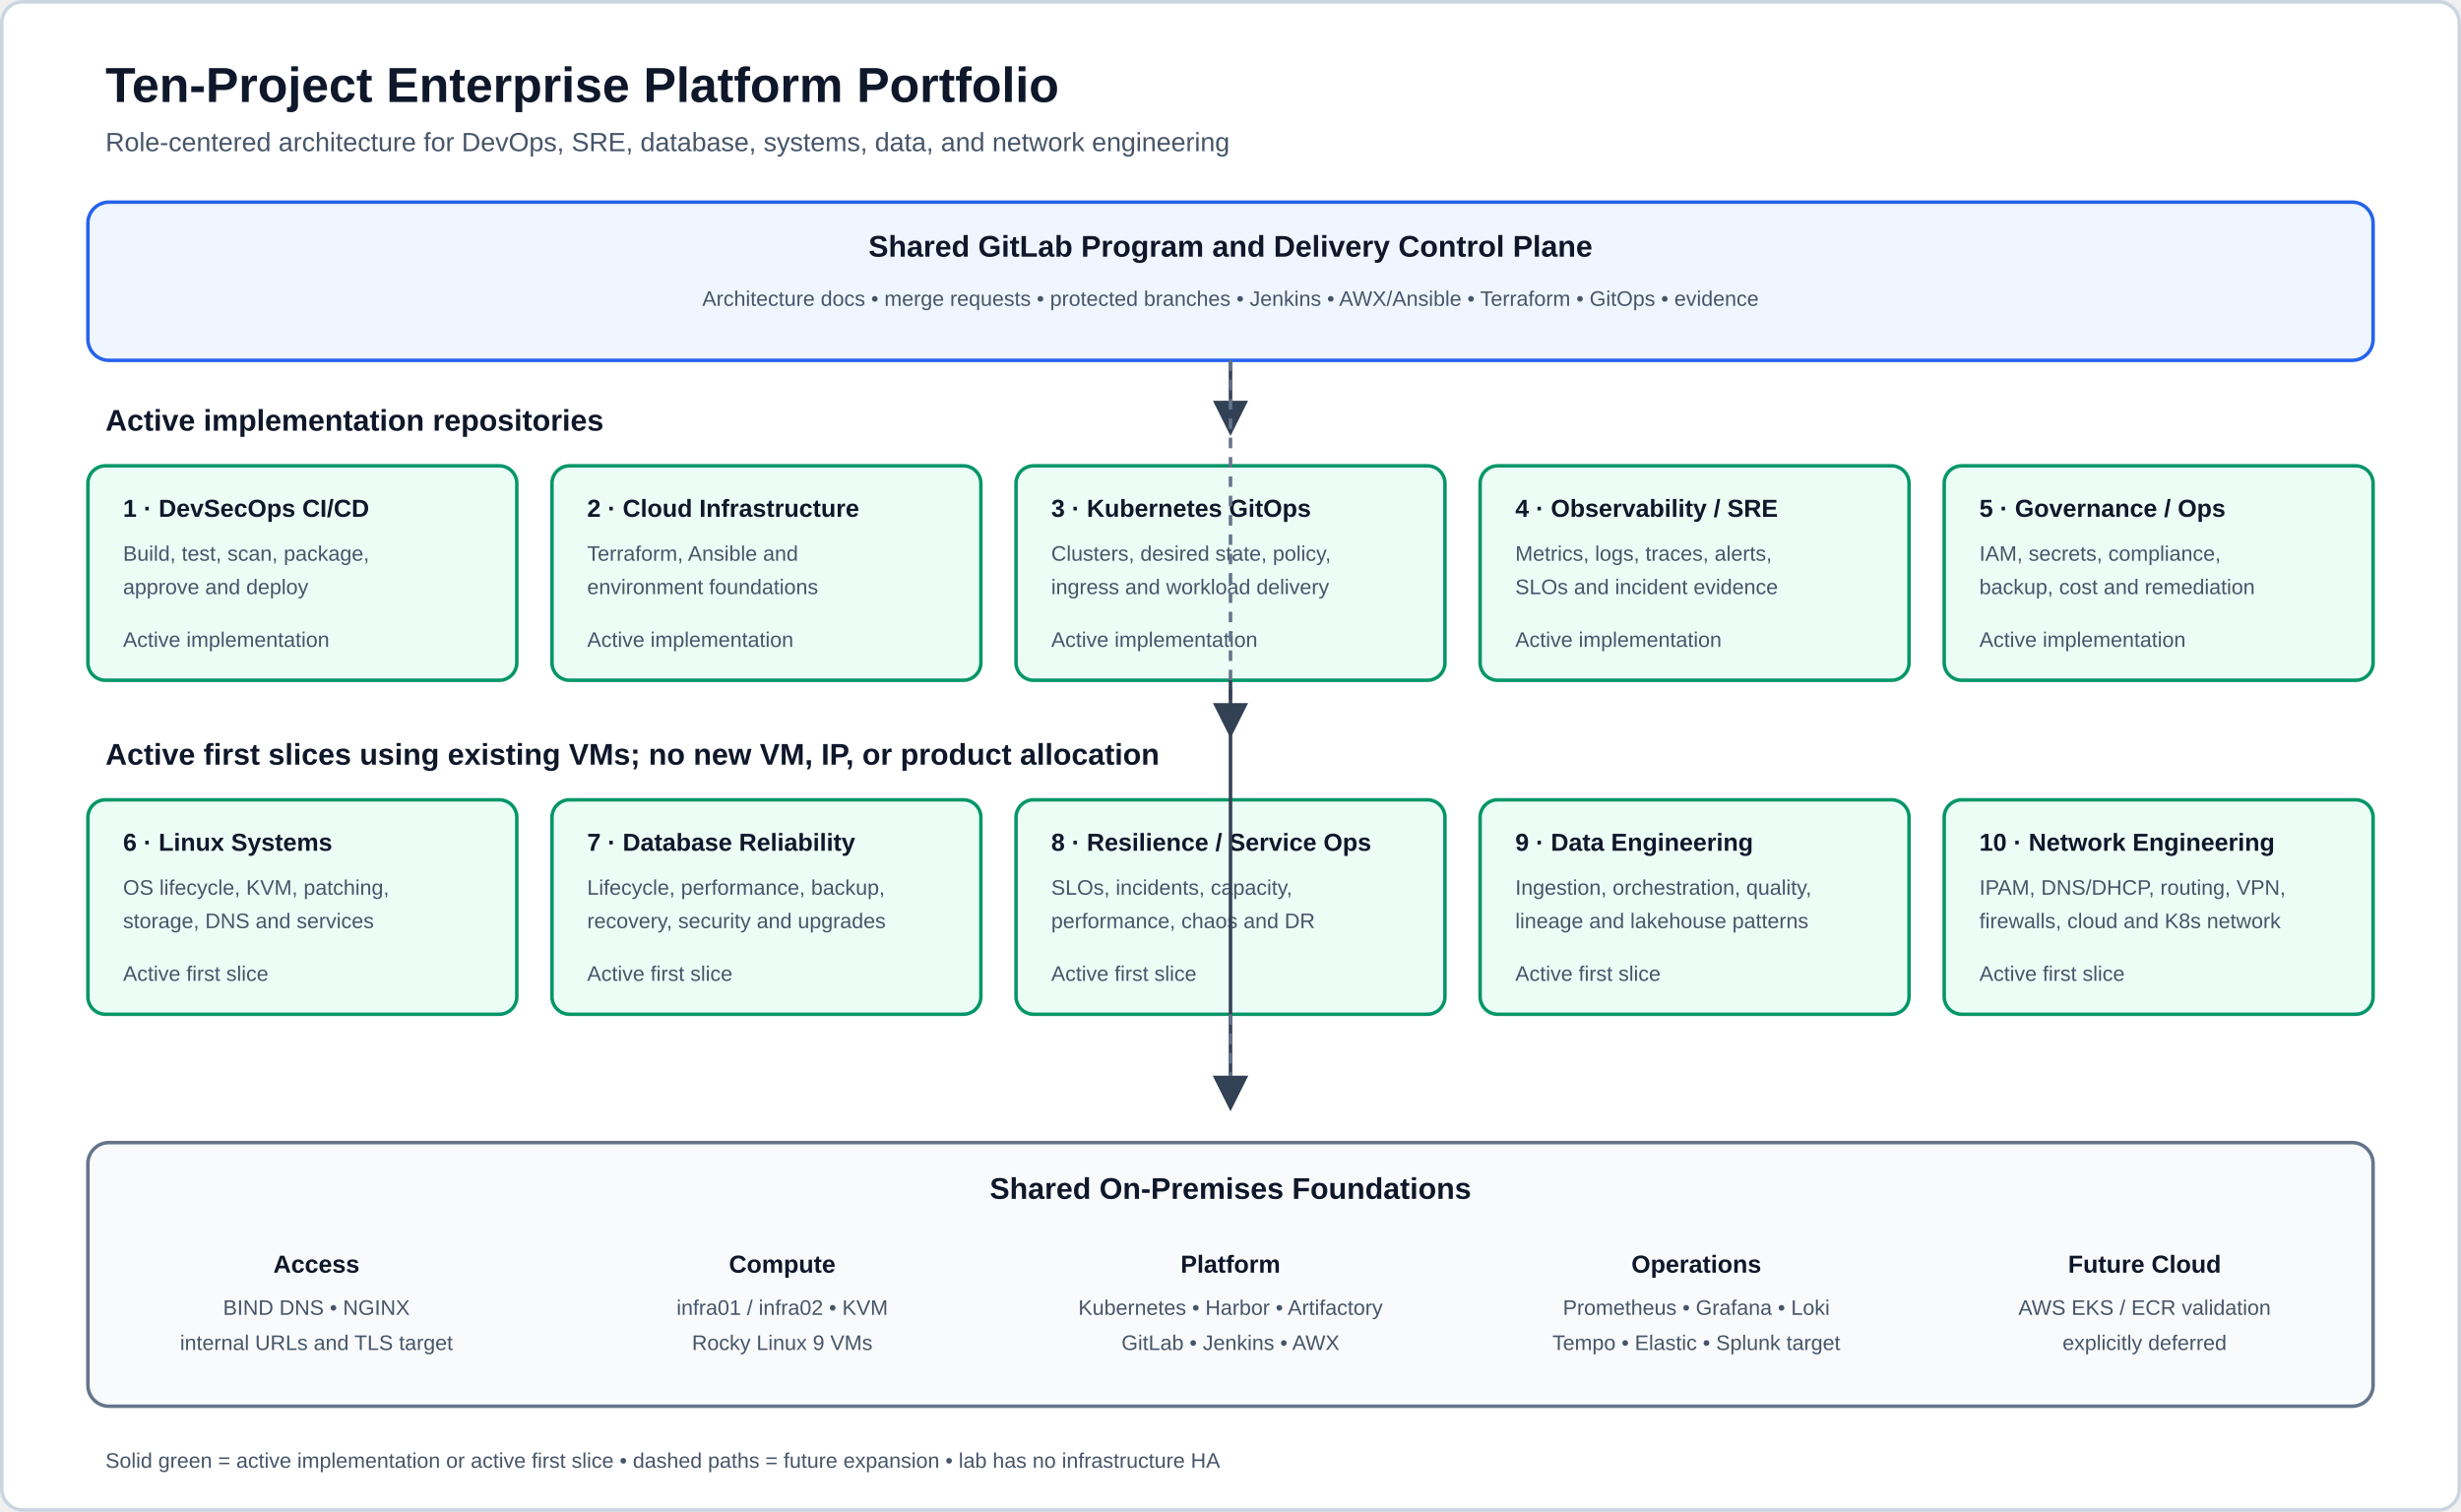
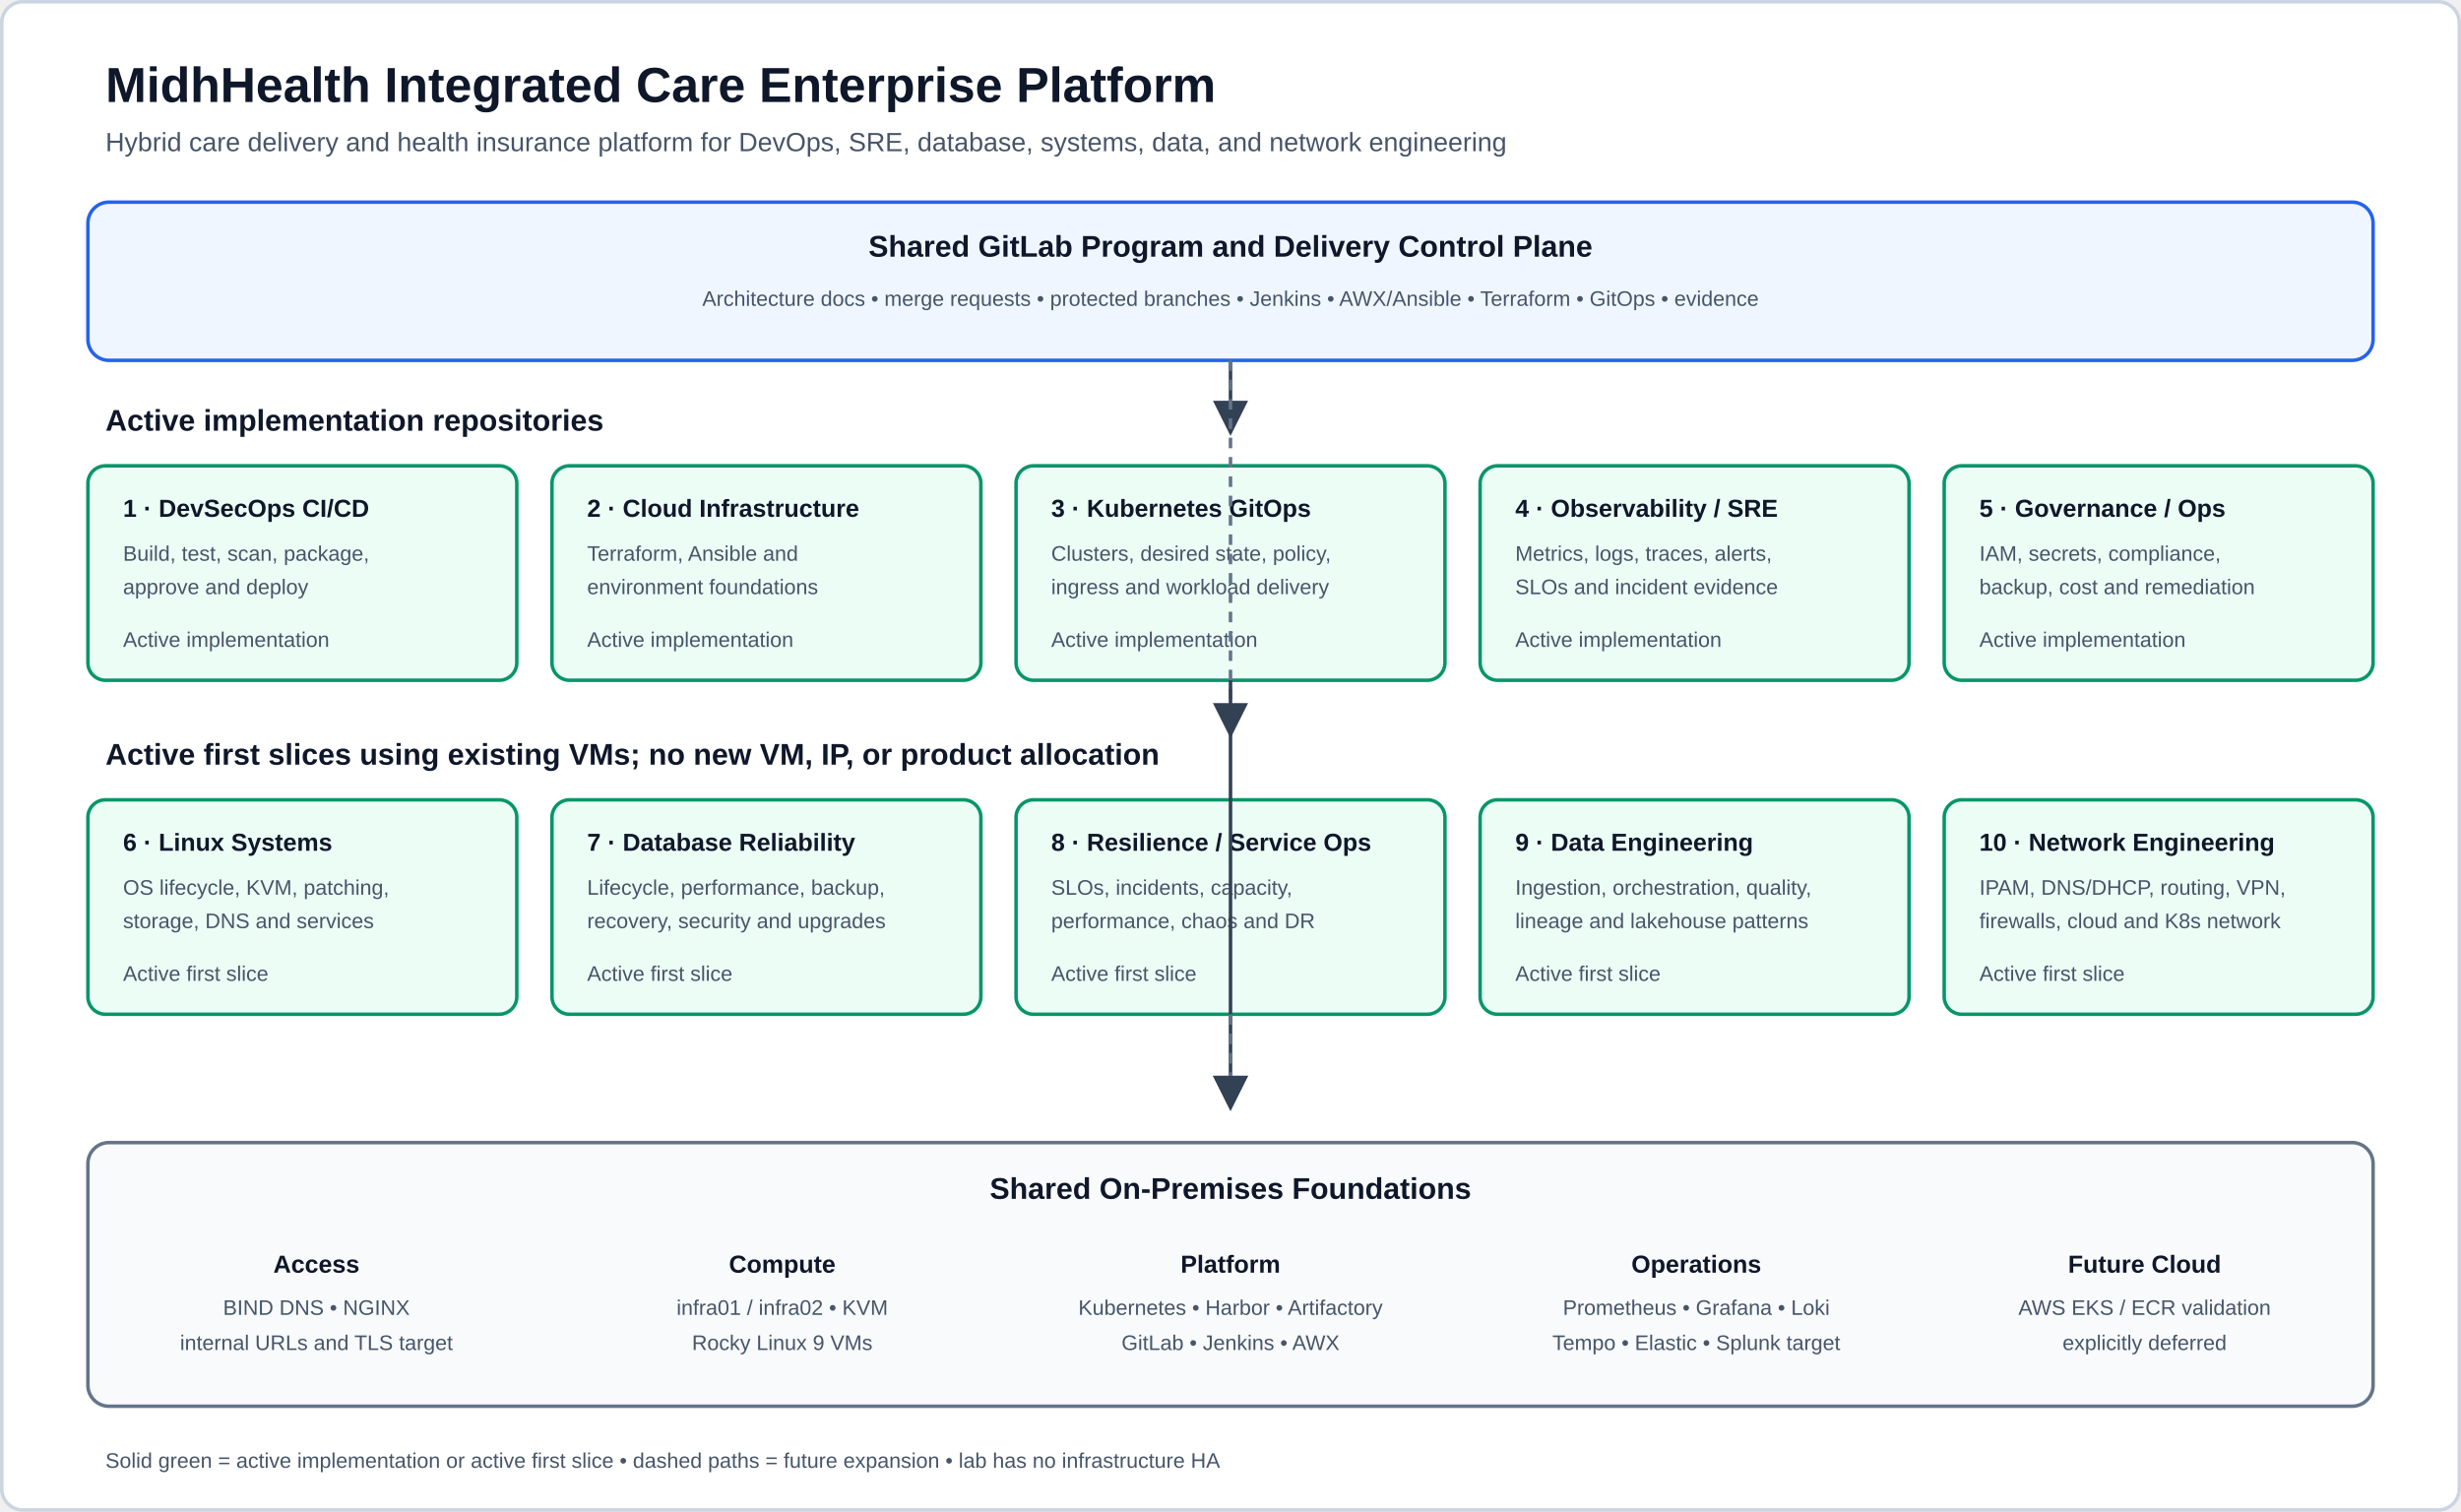
<svg xmlns="http://www.w3.org/2000/svg" width="1400" height="860" viewBox="0 0 1400 860" role="img" aria-labelledby="title desc">
  <defs>
    <marker id="arrow" markerWidth="10" markerHeight="10" refX="9" refY="5" orient="auto">
      <path d="M0 0L10 5L0 10Z" fill="#334155" />
    </marker>
    <style>
      .title{font:700 28px Arial,sans-serif;fill:#0f172a}.subtitle{font:15px Arial,sans-serif;fill:#475569}
      .head{font:700 17px Arial,sans-serif;fill:#0f172a}.label{font:700 14px Arial,sans-serif;fill:#0f172a}
      .small{font:12px Arial,sans-serif;fill:#475569}.active{fill:#ecfdf5;stroke:#059669;stroke-width:2}
      .planned{fill:#fffbeb;stroke:#d97706;stroke-width:2;stroke-dasharray:7 5}
      .shared{fill:#eff6ff;stroke:#2563eb;stroke-width:2}.runtime{fill:#f8fafc;stroke:#64748b;stroke-width:2}
      .flow{fill:none;stroke:#334155;stroke-width:2;marker-end:url(#arrow)}
      .dash{fill:none;stroke:#64748b;stroke-width:2;stroke-dasharray:6 5;marker-end:url(#arrow)}
    </style>
  </defs>
  <rect x="1" y="1" width="1398" height="858" rx="12" fill="#ffffff" stroke="#cbd5e1" stroke-width="2" />
-   <text x="60" y="58" class="title">Ten-Project Enterprise Platform Portfolio</text>
-   <text x="60" y="86" class="subtitle">Role-centered architecture for DevOps, SRE, database, systems, data, and network engineering</text>
+   <text x="60" y="58" class="title">MidhHealth Integrated Care Enterprise Platform</text>
+   <text x="60" y="86" class="subtitle">Hybrid care delivery and health insurance platform for DevOps, SRE, database, systems, data, and network engineering</text>
  <rect x="50" y="115" width="1300" height="90" rx="12" class="shared" />
  <text x="700" y="146" text-anchor="middle" class="head">Shared GitLab Program and Delivery Control Plane</text>
  <text x="700" y="174" text-anchor="middle" class="small">Architecture docs • merge requests • protected branches • Jenkins • AWX/Ansible • Terraform • GitOps • evidence</text>
  <text x="60" y="245" class="head">Active implementation repositories</text>
  <rect x="50" y="265" width="244" height="122" rx="10" class="active" />
  <text x="70" y="294" class="label">1 · DevSecOps CI/CD</text>
  <text x="70" y="319" class="small">Build, test, scan, package,</text>
  <text x="70" y="338" class="small">approve and deploy</text>
  <text x="70" y="368" class="small">Active implementation</text>
  <rect x="314" y="265" width="244" height="122" rx="10" class="active" />
  <text x="334" y="294" class="label">2 · Cloud Infrastructure</text>
  <text x="334" y="319" class="small">Terraform, Ansible and</text>
  <text x="334" y="338" class="small">environment foundations</text>
  <text x="334" y="368" class="small">Active implementation</text>
  <rect x="578" y="265" width="244" height="122" rx="10" class="active" />
  <text x="598" y="294" class="label">3 · Kubernetes GitOps</text>
  <text x="598" y="319" class="small">Clusters, desired state, policy,</text>
  <text x="598" y="338" class="small">ingress and workload delivery</text>
  <text x="598" y="368" class="small">Active implementation</text>
  <rect x="842" y="265" width="244" height="122" rx="10" class="active" />
  <text x="862" y="294" class="label">4 · Observability / SRE</text>
  <text x="862" y="319" class="small">Metrics, logs, traces, alerts,</text>
  <text x="862" y="338" class="small">SLOs and incident evidence</text>
  <text x="862" y="368" class="small">Active implementation</text>
  <rect x="1106" y="265" width="244" height="122" rx="10" class="active" />
  <text x="1126" y="294" class="label">5 · Governance / Ops</text>
  <text x="1126" y="319" class="small">IAM, secrets, compliance,</text>
  <text x="1126" y="338" class="small">backup, cost and remediation</text>
  <text x="1126" y="368" class="small">Active implementation</text>
  <text x="60" y="435" class="head">Active first slices using existing VMs; no new VM, IP, or product allocation</text>
  <rect x="50" y="455" width="244" height="122" rx="10" class="active" />
  <text x="70" y="484" class="label">6 · Linux Systems</text>
  <text x="70" y="509" class="small">OS lifecycle, KVM, patching,</text>
  <text x="70" y="528" class="small">storage, DNS and services</text>
  <text x="70" y="558" class="small">Active first slice</text>
  <rect x="314" y="455" width="244" height="122" rx="10" class="active" />
  <text x="334" y="484" class="label">7 · Database Reliability</text>
  <text x="334" y="509" class="small">Lifecycle, performance, backup,</text>
  <text x="334" y="528" class="small">recovery, security and upgrades</text>
  <text x="334" y="558" class="small">Active first slice</text>
  <rect x="578" y="455" width="244" height="122" rx="10" class="active" />
  <text x="598" y="484" class="label">8 · Resilience / Service Ops</text>
  <text x="598" y="509" class="small">SLOs, incidents, capacity,</text>
  <text x="598" y="528" class="small">performance, chaos and DR</text>
  <text x="598" y="558" class="small">Active first slice</text>
  <rect x="842" y="455" width="244" height="122" rx="10" class="active" />
  <text x="862" y="484" class="label">9 · Data Engineering</text>
  <text x="862" y="509" class="small">Ingestion, orchestration, quality,</text>
  <text x="862" y="528" class="small">lineage and lakehouse patterns</text>
  <text x="862" y="558" class="small">Active first slice</text>
  <rect x="1106" y="455" width="244" height="122" rx="10" class="active" />
  <text x="1126" y="484" class="label">10 · Network Engineering</text>
  <text x="1126" y="509" class="small">IPAM, DNS/DHCP, routing, VPN,</text>
  <text x="1126" y="528" class="small">firewalls, cloud and K8s network</text>
  <text x="1126" y="558" class="small">Active first slice</text>
  <path d="M700 205V246" class="flow" />
  <path d="M700 205V418" class="dash" />
  <rect x="50" y="650" width="1300" height="150" rx="12" class="runtime" />
  <text x="700" y="682" text-anchor="middle" class="head">Shared On-Premises Foundations</text>
  <text x="180" y="724" text-anchor="middle" class="label">Access</text>
  <text x="180" y="748" text-anchor="middle" class="small">BIND DNS • NGINX</text>
  <text x="180" y="768" text-anchor="middle" class="small">internal URLs and TLS target</text>
  <text x="445" y="724" text-anchor="middle" class="label">Compute</text>
  <text x="445" y="748" text-anchor="middle" class="small">infra01 / infra02 • KVM</text>
  <text x="445" y="768" text-anchor="middle" class="small">Rocky Linux 9 VMs</text>
  <text x="700" y="724" text-anchor="middle" class="label">Platform</text>
  <text x="700" y="748" text-anchor="middle" class="small">Kubernetes • Harbor • Artifactory</text>
  <text x="700" y="768" text-anchor="middle" class="small">GitLab • Jenkins • AWX</text>
  <text x="965" y="724" text-anchor="middle" class="label">Operations</text>
  <text x="965" y="748" text-anchor="middle" class="small">Prometheus • Grafana • Loki</text>
  <text x="965" y="768" text-anchor="middle" class="small">Tempo • Elastic • Splunk target</text>
  <text x="1220" y="724" text-anchor="middle" class="label">Future Cloud</text>
  <text x="1220" y="748" text-anchor="middle" class="small">AWS EKS / ECR validation</text>
  <text x="1220" y="768" text-anchor="middle" class="small">explicitly deferred</text>
  <path d="M700 387V630" class="flow" />
  <path d="M700 577V630" class="dash" />
  <text x="60" y="835" class="small">Solid green = active implementation or active first slice • dashed paths = future expansion • lab has no infrastructure HA</text>
</svg>
